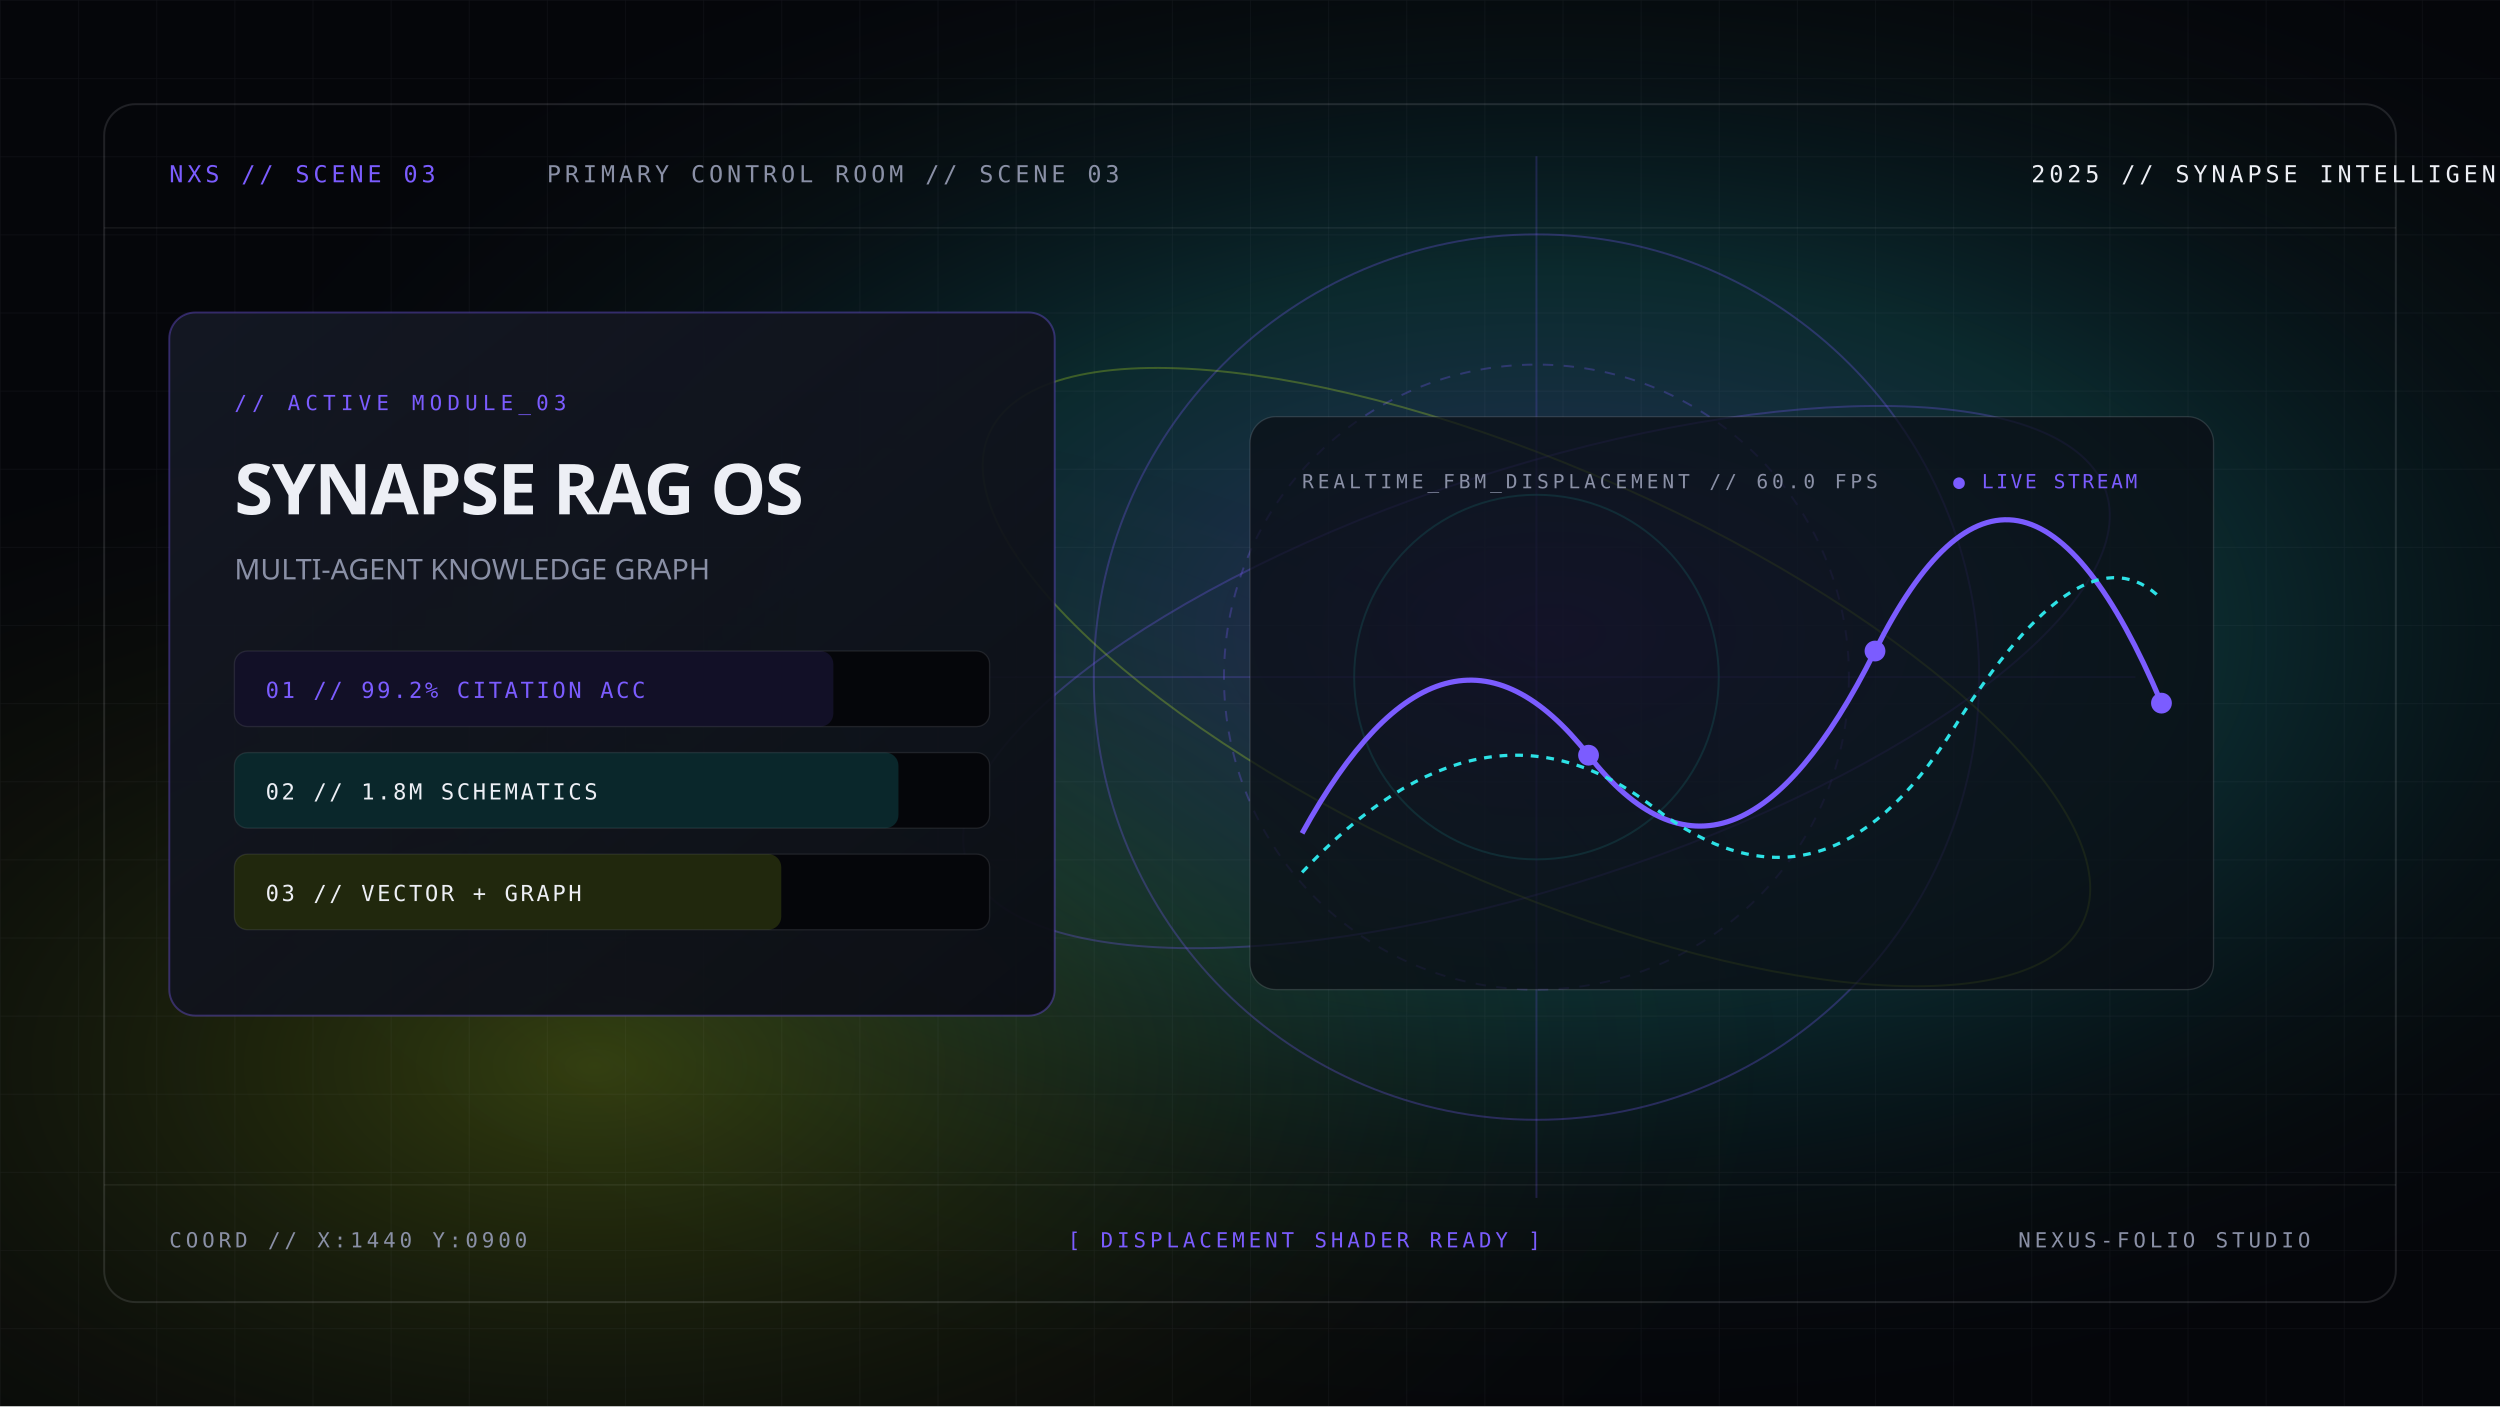
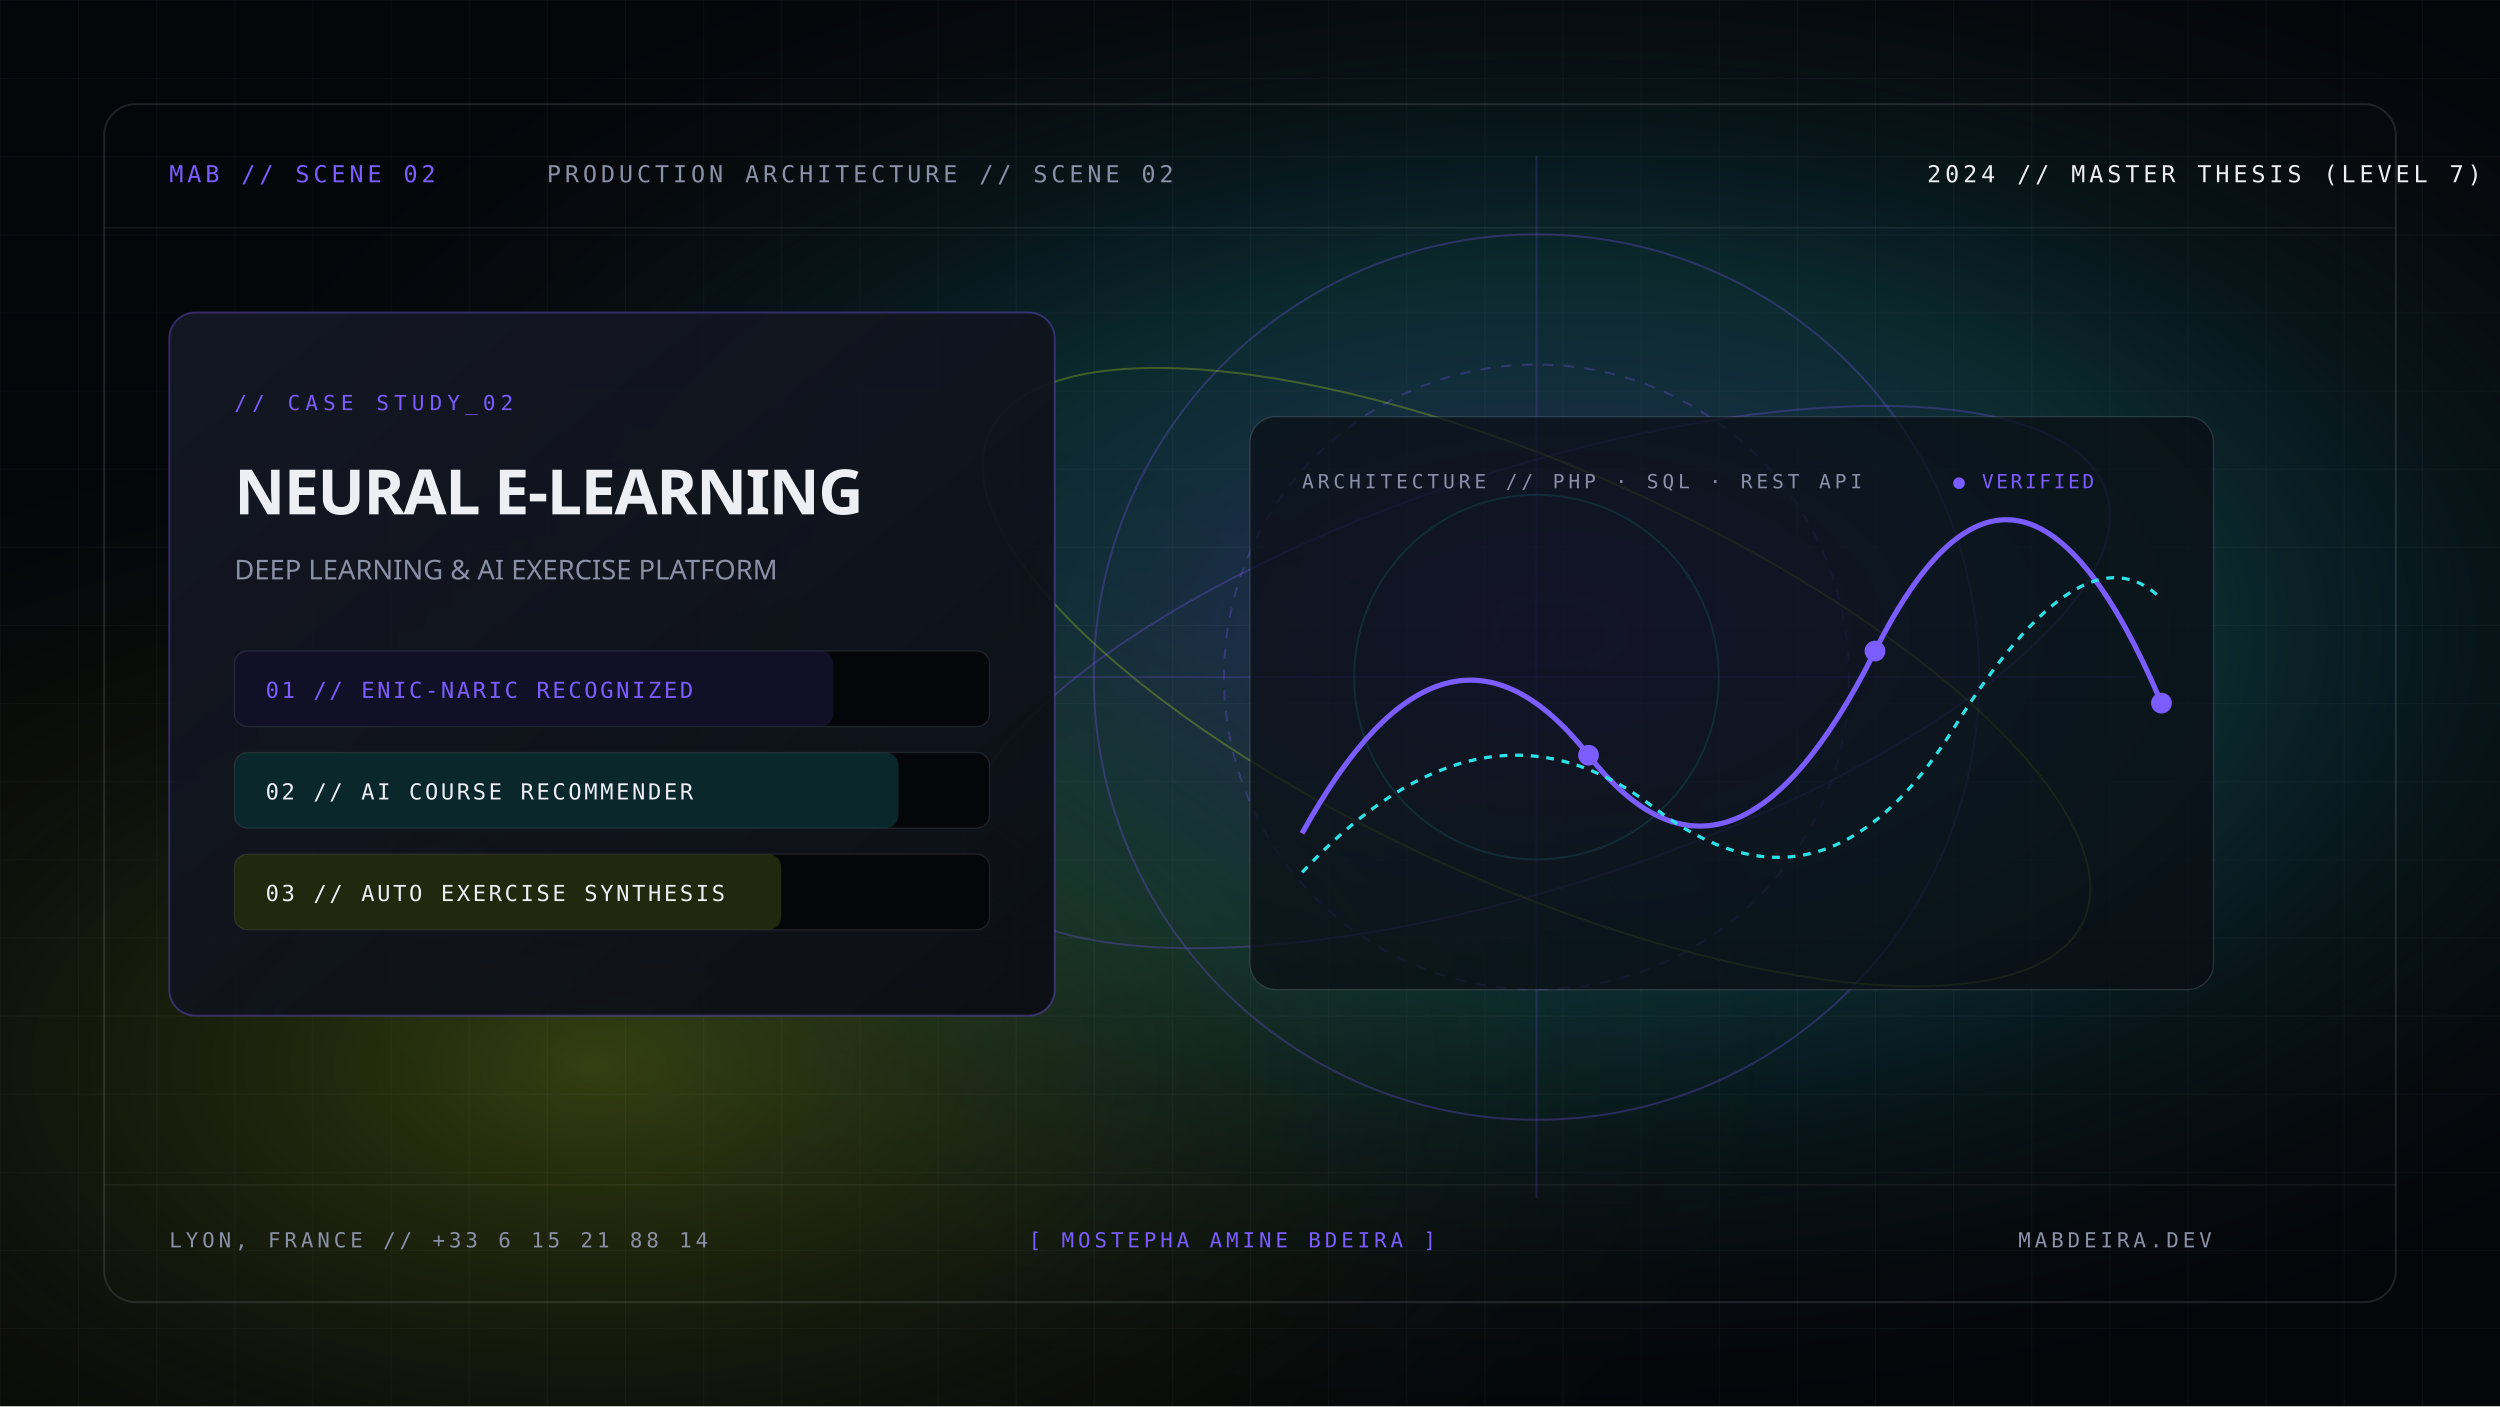
<svg xmlns="http://www.w3.org/2000/svg" viewBox="0 0 1920 1080" width="1920" height="1080">
  <defs>
-     <radialGradient id="glowA_03_cover" cx="62%" cy="45%" r="58%">
+     <radialGradient id="glowA_02_cover" cx="62%" cy="45%" r="58%">
      <stop offset="0%" stop-color="#7B5CFF" stop-opacity="0.34" />
      <stop offset="45%" stop-color="#2DE2E6" stop-opacity="0.16" />
      <stop offset="100%" stop-color="#05060A" stop-opacity="0" />
    </radialGradient>
-     <radialGradient id="glowB_03_cover" cx="24%" cy="76%" r="50%">
+     <radialGradient id="glowB_02_cover" cx="24%" cy="76%" r="50%">
      <stop offset="0%" stop-color="#D4FF1F" stop-opacity="0.22" />
      <stop offset="100%" stop-color="#05060A" stop-opacity="0" />
    </radialGradient>
-     <linearGradient id="panelGrad_03" x1="0%" y1="0%" x2="100%" y2="100%">
+     <linearGradient id="panelGrad_02" x1="0%" y1="0%" x2="100%" y2="100%">
      <stop offset="0%" stop-color="#151925" stop-opacity="0.9" />
      <stop offset="100%" stop-color="#0B0D14" stop-opacity="0.95" />
    </linearGradient>
-     <pattern id="grid_03" width="60" height="60" patternUnits="userSpaceOnUse">
+     <pattern id="grid_02" width="60" height="60" patternUnits="userSpaceOnUse">
      <path d="M 60 0 L 0 0 0 60" fill="none" stroke="#EDEFF5" stroke-width="1" stroke-opacity="0.05" />
    </pattern>
  </defs>
  <rect width="1920" height="1080" fill="#05060A" />
-   <rect width="1920" height="1080" fill="url(#glowA_03_cover)" />
-   <rect width="1920" height="1080" fill="url(#glowB_03_cover)" />
-   <rect width="1920" height="1080" fill="url(#grid_03)" />
+   <rect width="1920" height="1080" fill="url(#glowA_02_cover)" />
+   <rect width="1920" height="1080" fill="url(#glowB_02_cover)" />
+   <rect width="1920" height="1080" fill="url(#grid_02)" />
  <g stroke="#7B5CFF" stroke-opacity="0.28" fill="none" stroke-width="1.5">
    <circle cx="1180" cy="520" r="340" />
    <circle cx="1180" cy="520" r="240" stroke-dasharray="8 8" />
    <circle cx="1180" cy="520" r="140" stroke="#2DE2E6" stroke-opacity="0.45" />
    <ellipse cx="1180" cy="520" rx="460" ry="160" transform="rotate(-18 1180 520)" />
    <ellipse cx="1180" cy="520" rx="460" ry="160" transform="rotate(24 1180 520)" stroke="#D4FF1F" stroke-opacity="0.25" />
    <line x1="720" y1="520" x2="1640" y2="520" stroke-opacity="0.2" />
    <line x1="1180" y1="120" x2="1180" y2="920" stroke-opacity="0.2" />
  </g>
  <rect x="80" y="80" width="1760" height="920" rx="24" fill="none" stroke="#EDEFF5" stroke-opacity="0.12" stroke-width="1.5" />
  <g font-family="JetBrains Mono, monospace" font-size="18" fill="#8A90A6" letter-spacing="3">
-     <text x="130" y="140" fill="#7B5CFF">NXS // SCENE 03</text>
-     <text x="420" y="140">PRIMARY CONTROL ROOM // SCENE 03</text>
-     <text x="1560" y="140" fill="#EDEFF5">2025 // SYNAPSE INTELLIGENCE</text>
+     <text x="130" y="140" fill="#7B5CFF">MAB // SCENE 02</text>
+     <text x="420" y="140">PRODUCTION ARCHITECTURE // SCENE 02</text>
+     <text x="1480" y="140" fill="#EDEFF5">2024 // MASTER THESIS (LEVEL 7)</text>
  </g>
  <line x1="80" y1="175" x2="1840" y2="175" stroke="#EDEFF5" stroke-opacity="0.08" />
-   <rect x="130" y="240" width="680" height="540" rx="20" fill="url(#panelGrad_03)" stroke="#7B5CFF" stroke-opacity="0.35" stroke-width="1.5" />
-   <text x="180" y="315" font-family="JetBrains Mono, monospace" font-size="16" fill="#7B5CFF" letter-spacing="4">// ACTIVE MODULE_03</text>
-   <text x="180" y="395" font-family="Unbounded, Syne, sans-serif" font-weight="800" font-size="54" fill="#EDEFF5" letter-spacing="-1">SYNAPSE RAG OS</text>
-   <text x="180" y="445" font-family="Inter Tight, sans-serif" font-size="22" fill="#8A90A6">MULTI-AGENT KNOWLEDGE GRAPH</text>
+   <rect x="130" y="240" width="680" height="540" rx="20" fill="url(#panelGrad_02)" stroke="#7B5CFF" stroke-opacity="0.35" stroke-width="1.5" />
+   <text x="180" y="315" font-family="JetBrains Mono, monospace" font-size="16" fill="#7B5CFF" letter-spacing="4">// CASE STUDY_02</text>
+   <text x="180" y="395" font-family="Unbounded, Syne, sans-serif" font-weight="800" font-size="48" fill="#EDEFF5" letter-spacing="-1">NEURAL E-LEARNING</text>
+   <text x="180" y="445" font-family="Inter Tight, sans-serif" font-size="21" fill="#8A90A6">DEEP LEARNING &amp; AI EXERCISE PLATFORM</text>
  <g transform="translate(180, 500)">
    <rect x="0" y="0" width="580" height="58" rx="10" fill="#05060A" stroke="#EDEFF5" stroke-opacity="0.1" />
    <rect x="0" y="0" width="460" height="58" rx="10" fill="#7B5CFF" fill-opacity="0.12" />
-     <text x="24" y="36" font-family="JetBrains Mono, monospace" font-size="17" fill="#7B5CFF" letter-spacing="2">01 // 99.2% CITATION ACC</text>
+     <text x="24" y="36" font-family="JetBrains Mono, monospace" font-size="17" fill="#7B5CFF" letter-spacing="2">01 // ENIC-NARIC RECOGNIZED</text>
    <rect x="0" y="78" width="580" height="58" rx="10" fill="#05060A" stroke="#EDEFF5" stroke-opacity="0.1" />
    <rect x="0" y="78" width="510" height="58" rx="10" fill="#2DE2E6" fill-opacity="0.15" />
-     <text x="24" y="114" font-family="JetBrains Mono, monospace" font-size="17" fill="#EDEFF5" letter-spacing="2">02 // 1.8M SCHEMATICS</text>
+     <text x="24" y="114" font-family="JetBrains Mono, monospace" font-size="17" fill="#EDEFF5" letter-spacing="2">02 // AI COURSE RECOMMENDER</text>
    <rect x="0" y="156" width="580" height="58" rx="10" fill="#05060A" stroke="#EDEFF5" stroke-opacity="0.1" />
    <rect x="0" y="156" width="420" height="58" rx="10" fill="#D4FF1F" fill-opacity="0.14" />
-     <text x="24" y="192" font-family="JetBrains Mono, monospace" font-size="17" fill="#EDEFF5" letter-spacing="2">03 // VECTOR + GRAPH</text>
+     <text x="24" y="192" font-family="JetBrains Mono, monospace" font-size="17" fill="#EDEFF5" letter-spacing="2">03 // AUTO EXERCISE SYNTHESIS</text>
  </g>
  <g transform="translate(960, 320)">
    <rect x="0" y="0" width="740" height="440" rx="20" fill="#0B0D14" fill-opacity="0.72" stroke="#EDEFF5" stroke-opacity="0.14" />
    <path d="M 40 320 Q 150 120, 260 260 T 480 180 T 700 220" fill="none" stroke="#7B5CFF" stroke-width="4" />
    <path d="M 40 350 Q 180 200, 310 300 T 540 240 T 700 140" fill="none" stroke="#2DE2E6" stroke-width="2.5" stroke-dasharray="6 6" />
    <circle cx="260" cy="260" r="8" fill="#7B5CFF" />
    <circle cx="480" cy="180" r="8" fill="#7B5CFF" />
    <circle cx="700" cy="220" r="8" fill="#7B5CFF" />
-     <text x="40" y="55" font-family="JetBrains Mono, monospace" font-size="15" fill="#8A90A6" letter-spacing="3">REALTIME_FBM_DISPLACEMENT // 60.0 FPS</text>
-     <text x="540" y="55" font-family="JetBrains Mono, monospace" font-size="15" fill="#7B5CFF" letter-spacing="2">● LIVE STREAM</text>
+     <text x="40" y="55" font-family="JetBrains Mono, monospace" font-size="15" fill="#8A90A6" letter-spacing="3">ARCHITECTURE // PHP · SQL · REST API</text>
+     <text x="540" y="55" font-family="JetBrains Mono, monospace" font-size="15" fill="#7B5CFF" letter-spacing="2">● VERIFIED</text>
  </g>
  <line x1="80" y1="910" x2="1840" y2="910" stroke="#EDEFF5" stroke-opacity="0.08" />
  <g font-family="JetBrains Mono, monospace" font-size="16" fill="#8A90A6" letter-spacing="3">
-     <text x="130" y="958">COORD // X:1440 Y:0900</text>
-     <text x="820" y="958" fill="#7B5CFF">[ DISPLACEMENT SHADER READY ]</text>
-     <text x="1550" y="958">NEXUS-FOLIO STUDIO</text>
+     <text x="130" y="958">LYON, FRANCE // +33 6 15 21 88 14</text>
+     <text x="790" y="958" fill="#7B5CFF">[ MOSTEPHA AMINE BDEIRA ]</text>
+     <text x="1550" y="958">MABDEIRA.DEV</text>
  </g>
</svg>
